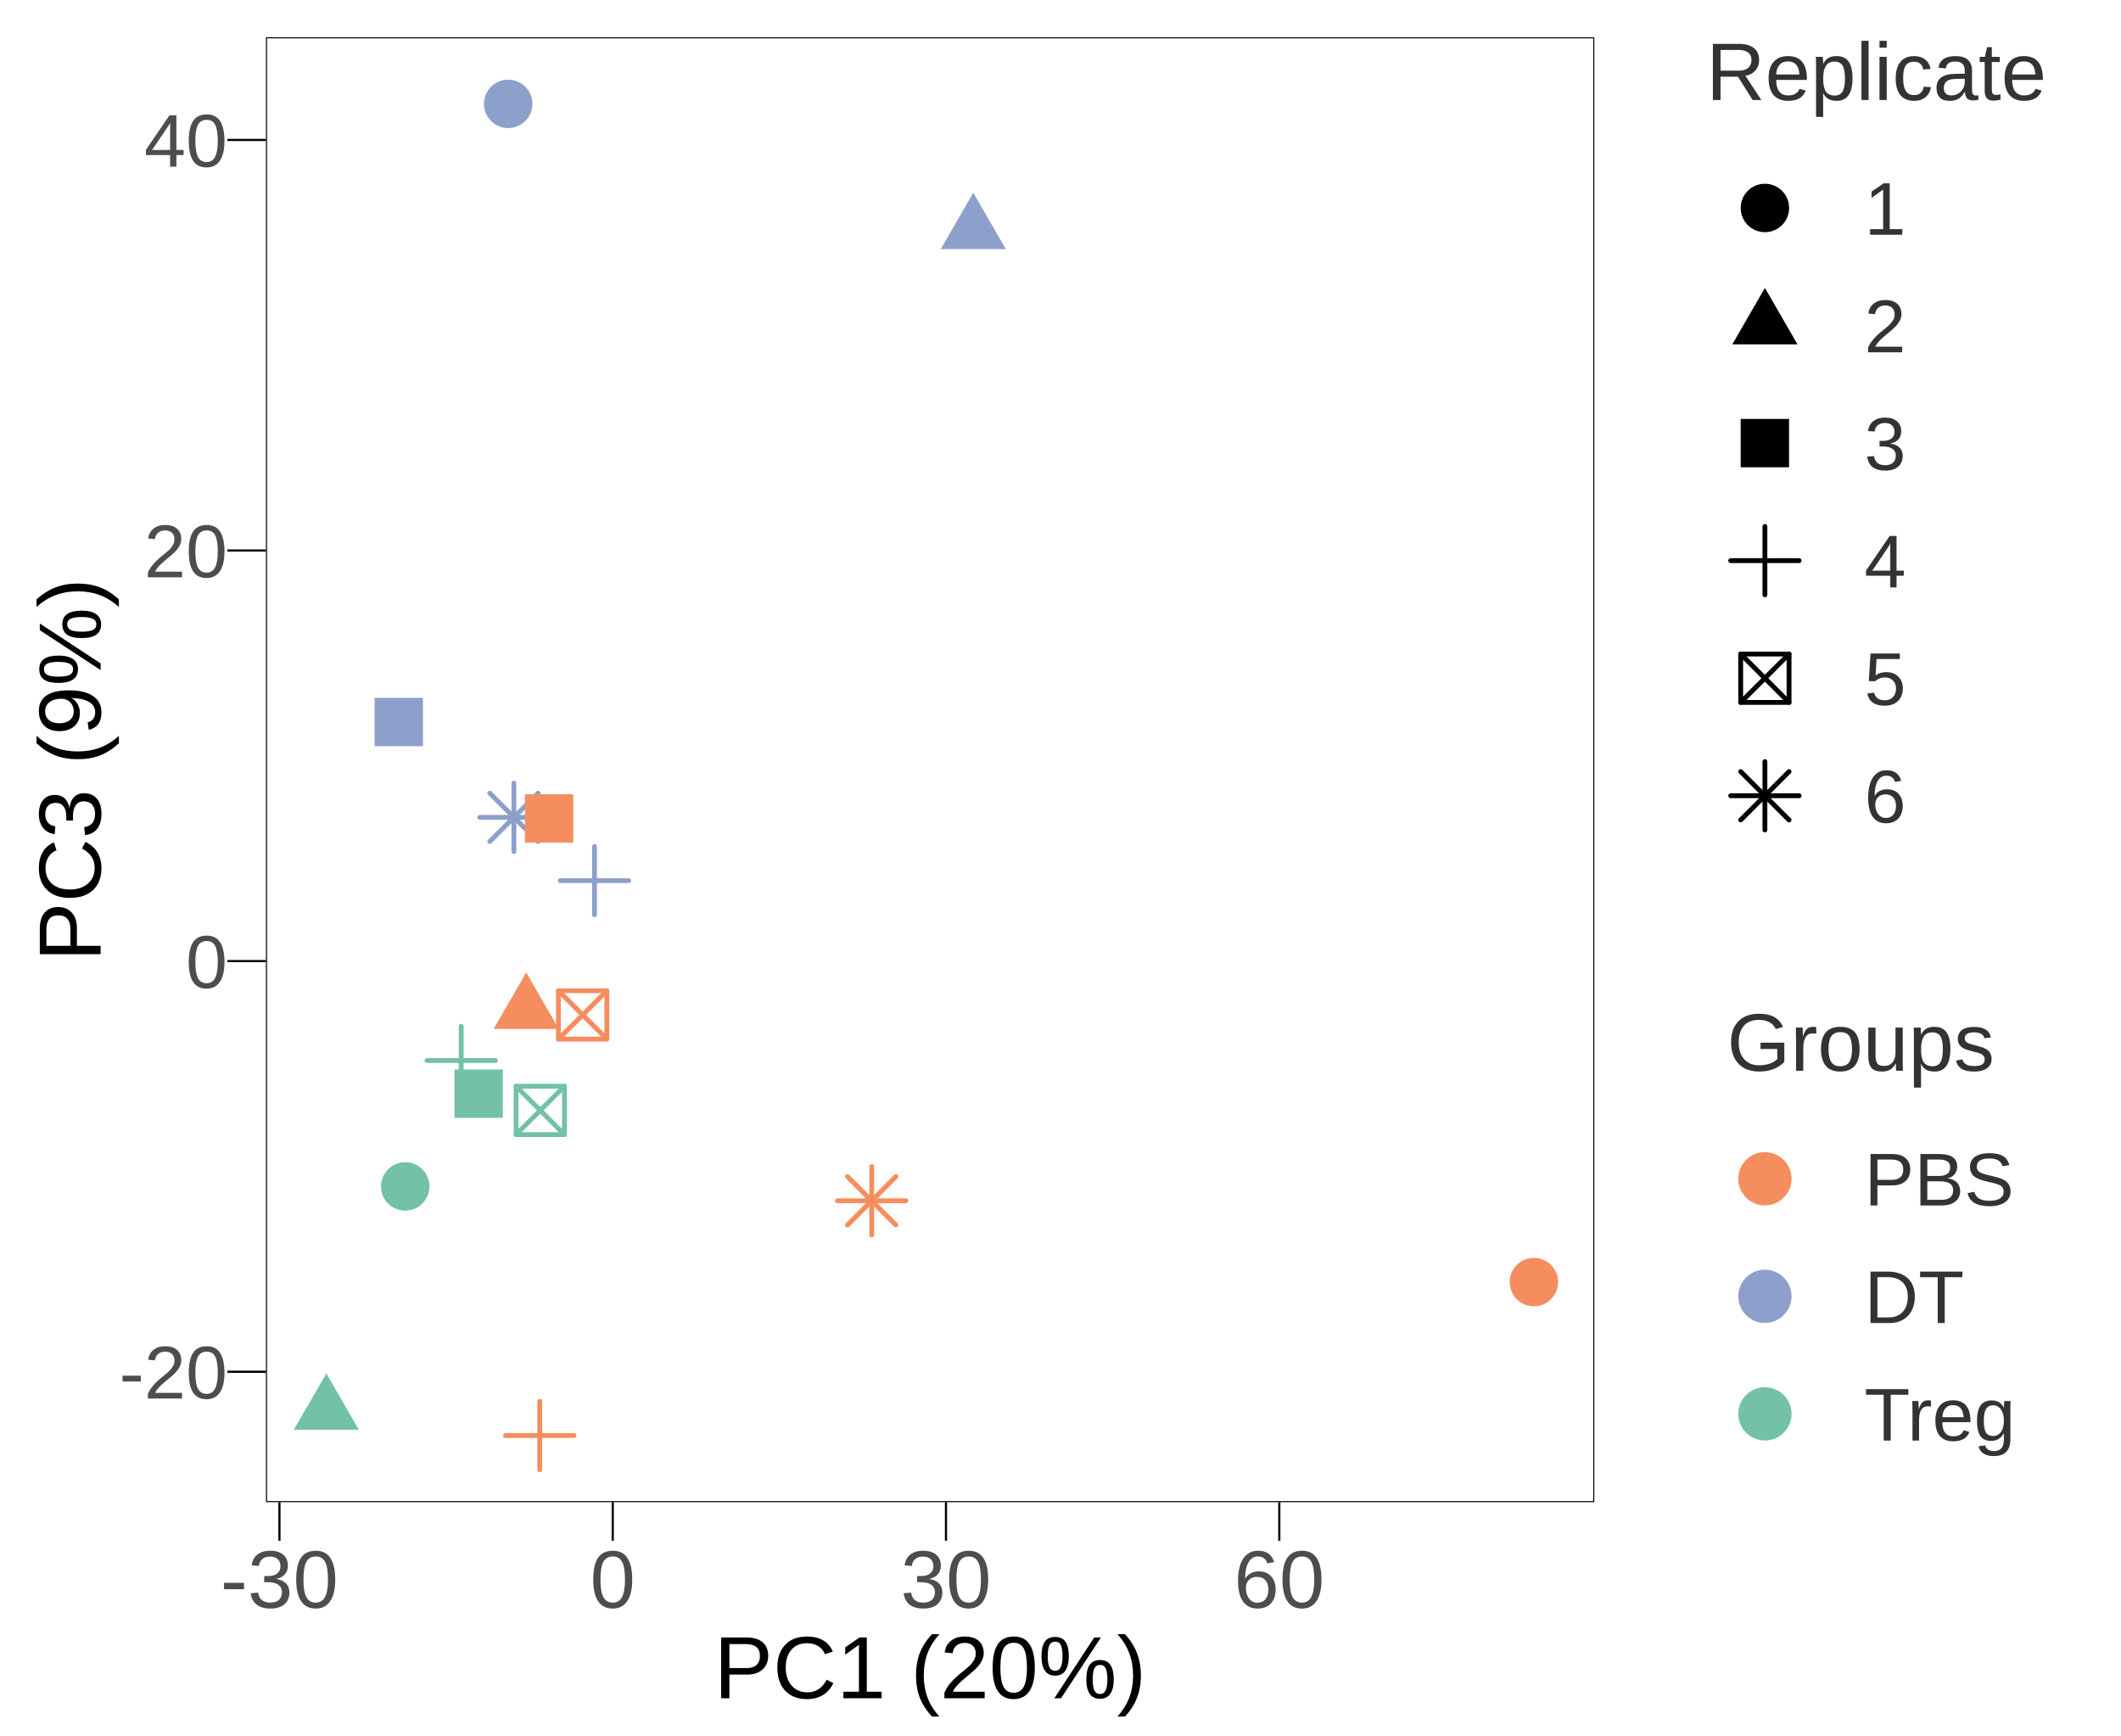
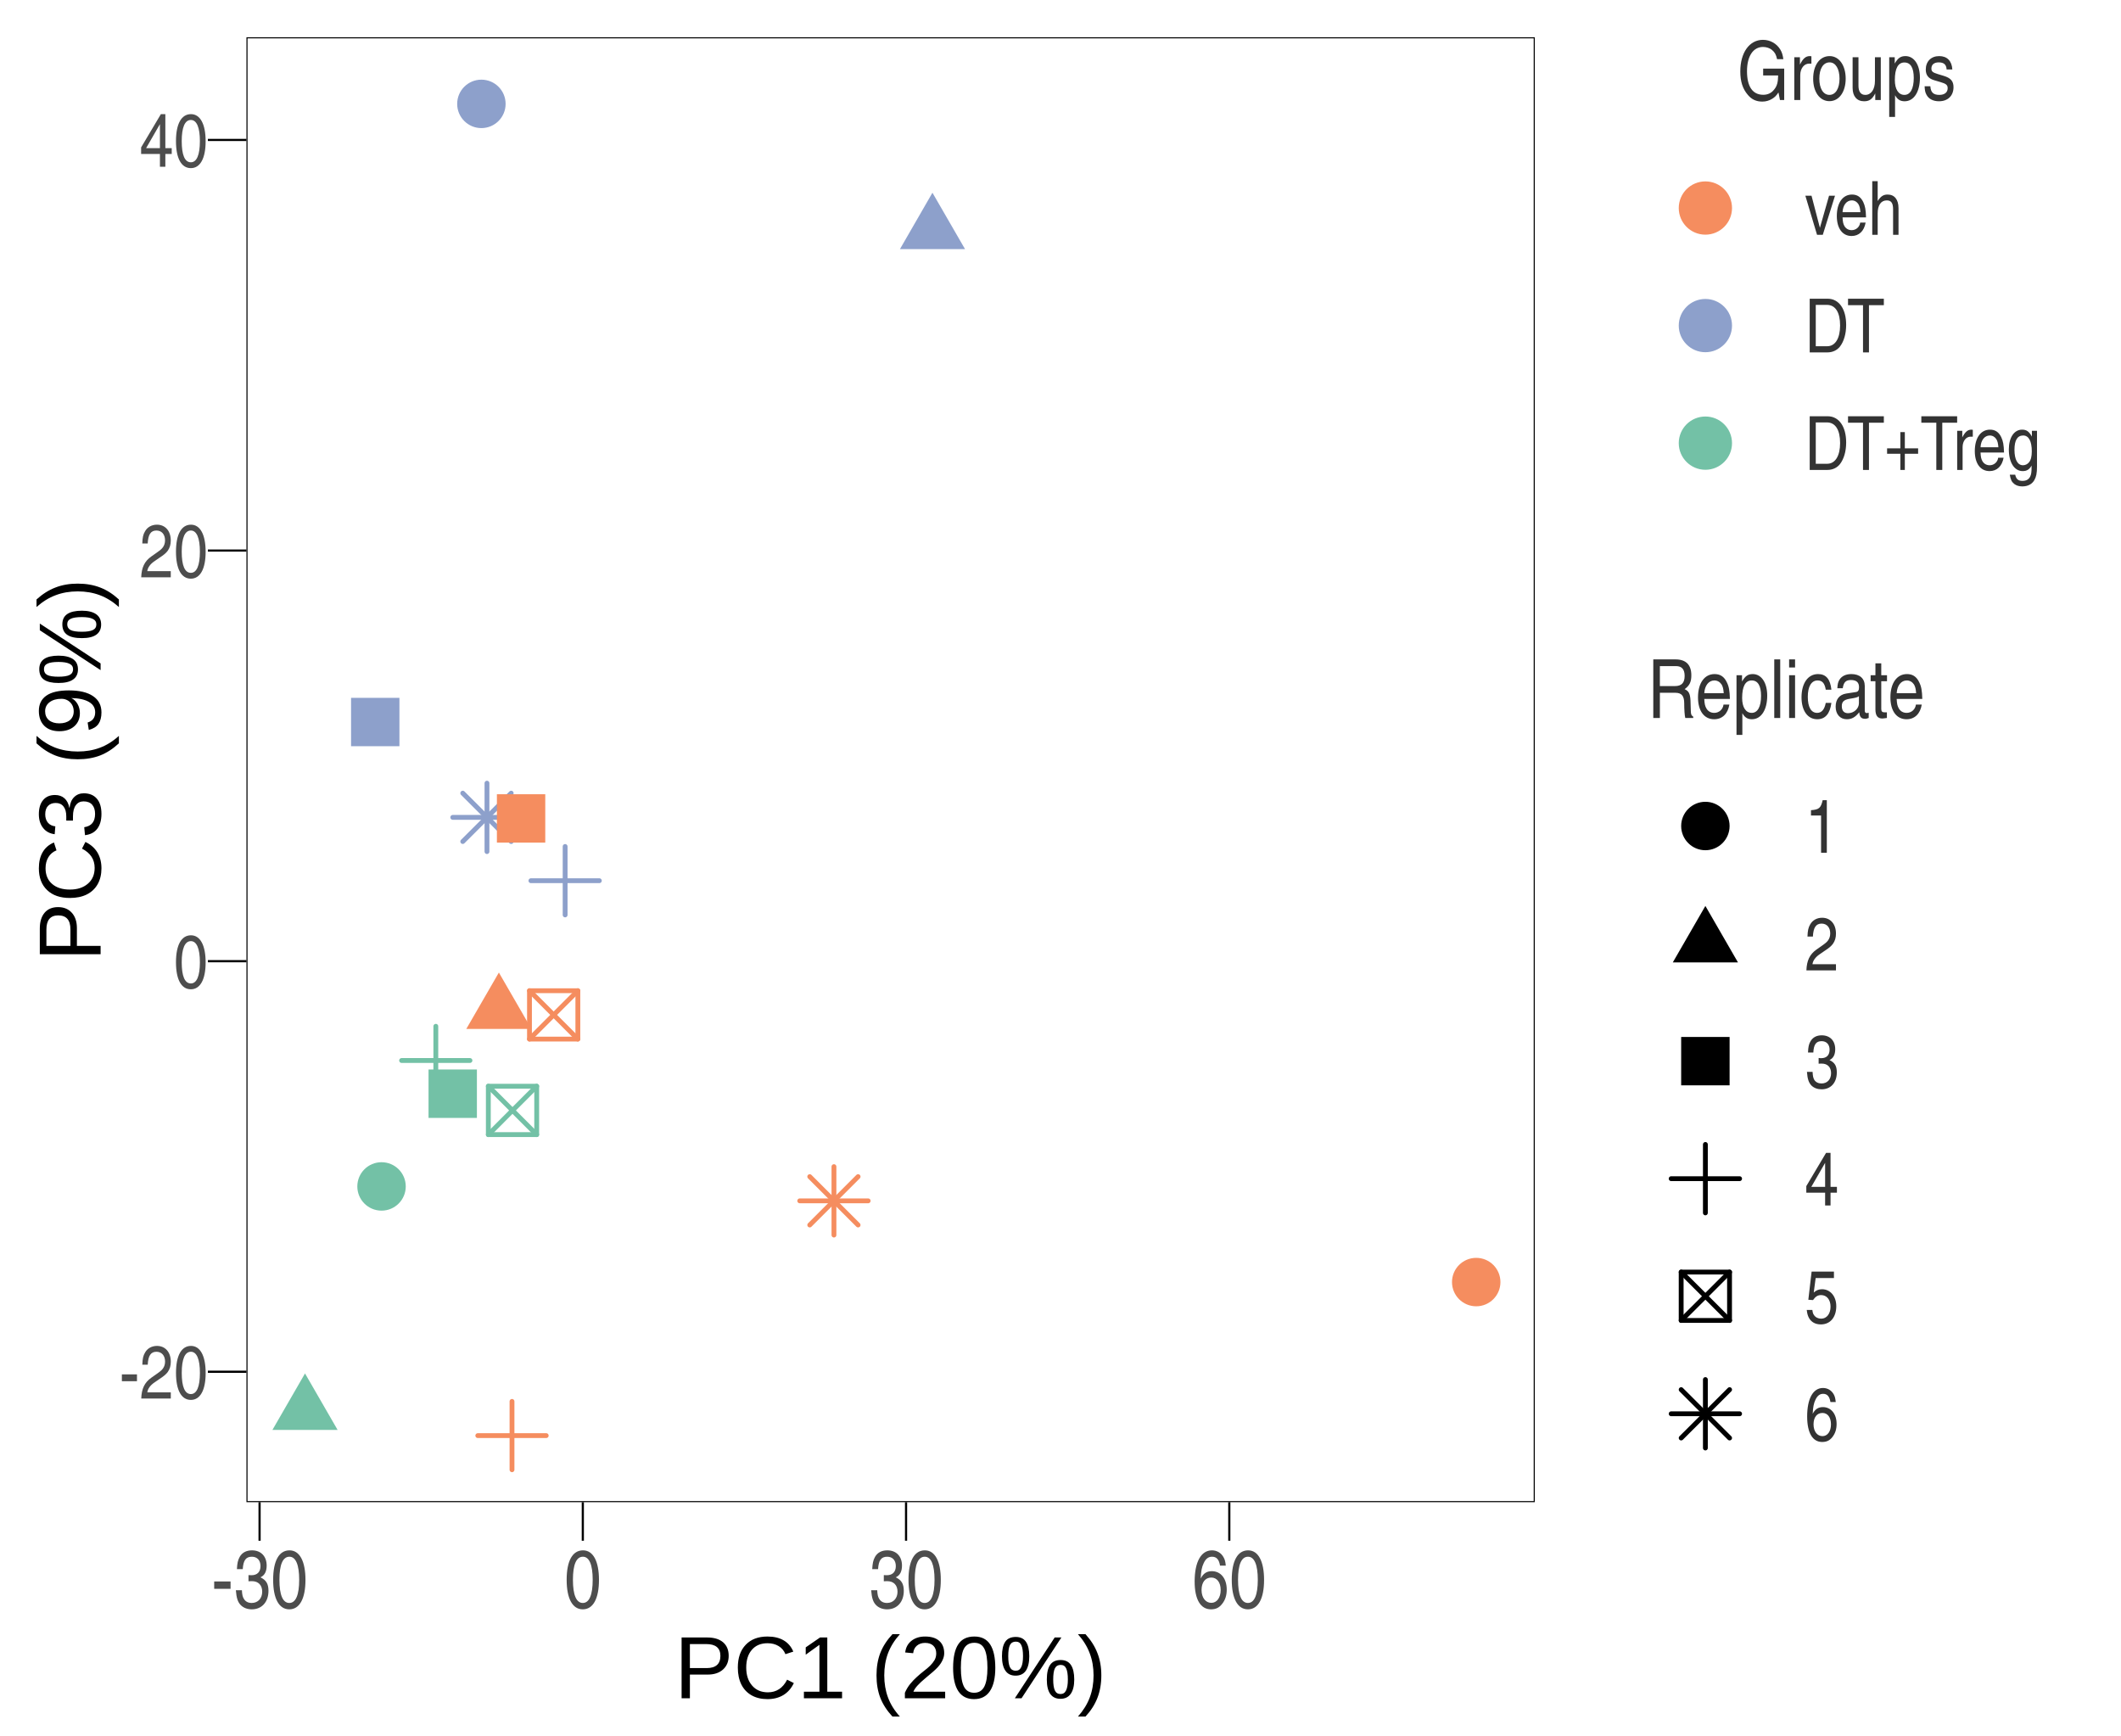
<svg xmlns="http://www.w3.org/2000/svg" class="svglite" width="311.81pt" height="255.12pt" viewBox="0 0 311.81 255.12">
  <defs>
    <style type="text/css">
    .svglite line, .svglite polyline, .svglite polygon, .svglite path, .svglite rect, .svglite circle {
      fill: none;
      stroke: #000000;
      stroke-linecap: round;
      stroke-linejoin: round;
      stroke-miterlimit: 10.00;
    }
    .svglite text {
      white-space: pre;
    }
  </style>
  </defs>
  <rect width="100%" height="100%" style="stroke: none; fill: none;" />
  <defs>
    <clipPath id="cpMC4wMHwzMTEuODF8MC4wMHwyNTUuMTI=">
      <rect x="0.00" y="0.00" width="311.81" height="255.12" />
    </clipPath>
  </defs>
  <g clip-path="url(#cpMC4wMHwzMTEuODF8MC4wMHwyNTUuMTI=)">
</g>
  <defs>
-     <clipPath id="cpMzkuMTB8MjM0LjM4fDUuNDh8MjIwLjgx">
-       <rect x="39.10" y="5.48" width="195.28" height="215.33" />
+     <clipPath id="cpMzYuMjN8MjI1LjYzfDUuNDh8MjIwLjgx">
+       <rect x="36.23" y="5.48" width="189.40" height="215.33" />
    </clipPath>
  </defs>
-   <g clip-path="url(#cpMzkuMTB8MjM0LjM4fDUuNDh8MjIwLjgx)">
-     <circle cx="74.71" cy="15.27" r="3.56" style="stroke-width: 0.71; stroke: none; fill: #8DA0CB;" />
-     <polygon points="143.08,28.33 147.87,36.62 138.30,36.62 " style="stroke-width: 0.71; stroke: none; fill: #8DA0CB;" />
-     <polygon points="55.07,109.69 62.18,109.69 62.18,102.58 55.07,102.58 " style="stroke-width: 0.71; stroke: none; fill: #8DA0CB;" />
-     <line x1="82.37" y1="129.45" x2="92.43" y2="129.45" style="stroke-width: 0.71; stroke: #8DA0CB;" />
-     <line x1="87.40" y1="134.48" x2="87.40" y2="124.43" style="stroke-width: 0.71; stroke: #8DA0CB;" />
-     <line x1="72.00" y1="123.70" x2="79.11" y2="116.59" style="stroke-width: 0.71; stroke: #8DA0CB;" />
-     <line x1="72.00" y1="116.59" x2="79.11" y2="123.70" style="stroke-width: 0.71; stroke: #8DA0CB;" />
-     <line x1="70.53" y1="120.15" x2="80.58" y2="120.15" style="stroke-width: 0.71; stroke: #8DA0CB;" />
-     <line x1="75.55" y1="125.17" x2="75.55" y2="115.12" style="stroke-width: 0.71; stroke: #8DA0CB;" />
-     <circle cx="225.50" cy="188.46" r="3.56" style="stroke-width: 0.71; stroke: none; fill: #F58D5F;" />
-     <polygon points="77.36,142.95 82.15,151.25 72.57,151.25 " style="stroke-width: 0.71; stroke: none; fill: #F58D5F;" />
-     <polygon points="77.17,123.86 84.28,123.86 84.28,116.75 77.17,116.75 " style="stroke-width: 0.71; stroke: none; fill: #F58D5F;" />
-     <line x1="74.32" y1="211.02" x2="84.38" y2="211.02" style="stroke-width: 0.71; stroke: #F58D5F;" />
-     <line x1="79.35" y1="216.05" x2="79.35" y2="205.99" style="stroke-width: 0.71; stroke: #F58D5F;" />
-     <rect x="82.10" y="145.63" width="7.11" height="7.11" style="stroke-width: 0.71; stroke: #F58D5F;" />
-     <line x1="82.10" y1="152.74" x2="89.22" y2="145.63" style="stroke-width: 0.71; stroke: #F58D5F;" />
-     <line x1="82.10" y1="145.63" x2="89.22" y2="152.74" style="stroke-width: 0.71; stroke: #F58D5F;" />
-     <line x1="124.59" y1="180.07" x2="131.70" y2="172.96" style="stroke-width: 0.71; stroke: #F58D5F;" />
-     <line x1="124.59" y1="172.96" x2="131.70" y2="180.07" style="stroke-width: 0.71; stroke: #F58D5F;" />
-     <line x1="123.12" y1="176.51" x2="133.17" y2="176.51" style="stroke-width: 0.71; stroke: #F58D5F;" />
-     <line x1="128.15" y1="181.54" x2="128.15" y2="171.49" style="stroke-width: 0.71; stroke: #F58D5F;" />
-     <circle cx="59.57" cy="174.40" r="3.56" style="stroke-width: 0.71; stroke: none; fill: #73C1A6;" />
-     <polygon points="47.98,201.89 52.76,210.18 43.19,210.18 " style="stroke-width: 0.71; stroke: none; fill: #73C1A6;" />
-     <polygon points="66.81,164.32 73.92,164.32 73.92,157.21 66.81,157.21 " style="stroke-width: 0.71; stroke: none; fill: #73C1A6;" />
-     <line x1="62.77" y1="155.89" x2="72.82" y2="155.89" style="stroke-width: 0.71; stroke: #73C1A6;" />
-     <line x1="67.80" y1="160.91" x2="67.80" y2="150.86" style="stroke-width: 0.71; stroke: #73C1A6;" />
-     <rect x="75.87" y="159.67" width="7.11" height="7.11" style="stroke-width: 0.71; stroke: #73C1A6;" />
-     <line x1="75.87" y1="166.78" x2="82.98" y2="159.67" style="stroke-width: 0.71; stroke: #73C1A6;" />
-     <line x1="75.87" y1="159.67" x2="82.98" y2="166.78" style="stroke-width: 0.71; stroke: #73C1A6;" />
-     <rect x="39.10" y="5.48" width="195.28" height="215.33" style="stroke-width: 0.32;" />
+   <g clip-path="url(#cpMzYuMjN8MjI1LjYzfDUuNDh8MjIwLjgx)">
+     <circle cx="70.77" cy="15.27" r="3.56" style="stroke-width: 0.71; stroke: none; fill: #8DA0CB;" />
+     <polygon points="137.08,28.33 141.87,36.62 132.30,36.62 " style="stroke-width: 0.71; stroke: none; fill: #8DA0CB;" />
+     <polygon points="51.61,109.69 58.72,109.69 58.72,102.58 51.61,102.58 " style="stroke-width: 0.71; stroke: none; fill: #8DA0CB;" />
+     <line x1="78.05" y1="129.46" x2="88.11" y2="129.46" style="stroke-width: 0.71; stroke: #8DA0CB;" />
+     <line x1="83.08" y1="134.49" x2="83.08" y2="124.43" style="stroke-width: 0.71; stroke: #8DA0CB;" />
+     <line x1="68.03" y1="123.70" x2="75.15" y2="116.59" style="stroke-width: 0.71; stroke: #8DA0CB;" />
+     <line x1="68.03" y1="116.59" x2="75.15" y2="123.70" style="stroke-width: 0.71; stroke: #8DA0CB;" />
+     <line x1="66.56" y1="120.15" x2="76.62" y2="120.15" style="stroke-width: 0.71; stroke: #8DA0CB;" />
+     <line x1="71.59" y1="125.18" x2="71.59" y2="115.12" style="stroke-width: 0.71; stroke: #8DA0CB;" />
+     <circle cx="217.02" cy="188.46" r="3.56" style="stroke-width: 0.71; stroke: none; fill: #F58D5F;" />
+     <polygon points="73.34,142.96 78.13,151.25 68.55,151.25 " style="stroke-width: 0.71; stroke: none; fill: #F58D5F;" />
+     <polygon points="73.05,123.86 80.16,123.86 80.16,116.75 73.05,116.75 " style="stroke-width: 0.71; stroke: none; fill: #F58D5F;" />
+     <line x1="70.24" y1="211.03" x2="80.30" y2="211.03" style="stroke-width: 0.71; stroke: #F58D5F;" />
+     <line x1="75.27" y1="216.05" x2="75.27" y2="206.00" style="stroke-width: 0.71; stroke: #F58D5F;" />
+     <rect x="77.84" y="145.63" width="7.11" height="7.11" style="stroke-width: 0.71; stroke: #F58D5F;" />
+     <line x1="77.84" y1="152.74" x2="84.95" y2="145.63" style="stroke-width: 0.71; stroke: #F58D5F;" />
+     <line x1="77.84" y1="145.63" x2="84.95" y2="152.74" style="stroke-width: 0.71; stroke: #F58D5F;" />
+     <line x1="119.04" y1="180.07" x2="126.15" y2="172.96" style="stroke-width: 0.71; stroke: #F58D5F;" />
+     <line x1="119.04" y1="172.96" x2="126.15" y2="180.07" style="stroke-width: 0.71; stroke: #F58D5F;" />
+     <line x1="117.57" y1="176.52" x2="127.63" y2="176.52" style="stroke-width: 0.71; stroke: #F58D5F;" />
+     <line x1="122.60" y1="181.55" x2="122.60" y2="171.49" style="stroke-width: 0.71; stroke: #F58D5F;" />
+     <circle cx="56.09" cy="174.40" r="3.56" style="stroke-width: 0.71; stroke: none; fill: #73C1A6;" />
+     <polygon points="44.84,201.89 49.63,210.19 40.05,210.19 " style="stroke-width: 0.71; stroke: none; fill: #73C1A6;" />
+     <polygon points="63.00,164.33 70.11,164.33 70.11,157.21 63.00,157.21 " style="stroke-width: 0.71; stroke: none; fill: #73C1A6;" />
+     <line x1="59.04" y1="155.89" x2="69.09" y2="155.89" style="stroke-width: 0.71; stroke: #73C1A6;" />
+     <line x1="64.07" y1="160.92" x2="64.07" y2="150.86" style="stroke-width: 0.71; stroke: #73C1A6;" />
+     <rect x="71.79" y="159.67" width="7.11" height="7.11" style="stroke-width: 0.71; stroke: #73C1A6;" />
+     <line x1="71.79" y1="166.79" x2="78.90" y2="159.67" style="stroke-width: 0.71; stroke: #73C1A6;" />
+     <line x1="71.79" y1="159.67" x2="78.90" y2="166.79" style="stroke-width: 0.71; stroke: #73C1A6;" />
+     <rect x="36.23" y="5.48" width="189.40" height="215.33" style="stroke-width: 0.32;" />
  </g>
  <g clip-path="url(#cpMC4wMHwzMTEuODF8MC4wMHwyNTUuMTI=)">
-     <text x="33.43" y="205.58" text-anchor="end" style="font-size: 11.00px;fill: #4D4D4D; font-family: &quot;Arial&quot;;" textLength="15.90px" lengthAdjust="spacingAndGlyphs">-20</text>
-     <text x="33.43" y="145.22" text-anchor="end" style="font-size: 11.00px;fill: #4D4D4D; font-family: &quot;Arial&quot;;" textLength="6.12px" lengthAdjust="spacingAndGlyphs">0</text>
-     <text x="33.43" y="84.86" text-anchor="end" style="font-size: 11.00px;fill: #4D4D4D; font-family: &quot;Arial&quot;;" textLength="12.24px" lengthAdjust="spacingAndGlyphs">20</text>
-     <text x="33.43" y="24.51" text-anchor="end" style="font-size: 11.00px;fill: #4D4D4D; font-family: &quot;Arial&quot;;" textLength="12.24px" lengthAdjust="spacingAndGlyphs">40</text>
-     <polyline points="33.43,201.64 39.10,201.64 " style="stroke-width: 0.32; stroke-linecap: butt;" />
-     <polyline points="33.43,141.28 39.10,141.28 " style="stroke-width: 0.32; stroke-linecap: butt;" />
-     <polyline points="33.43,80.92 39.10,80.92 " style="stroke-width: 0.32; stroke-linecap: butt;" />
-     <polyline points="33.43,20.57 39.10,20.57 " style="stroke-width: 0.32; stroke-linecap: butt;" />
-     <polyline points="41.08,226.48 41.08,220.81 " style="stroke-width: 0.32; stroke-linecap: butt;" />
-     <polyline points="90.08,226.48 90.08,220.81 " style="stroke-width: 0.32; stroke-linecap: butt;" />
-     <polyline points="139.07,226.48 139.07,220.81 " style="stroke-width: 0.32; stroke-linecap: butt;" />
-     <polyline points="188.07,226.48 188.07,220.81 " style="stroke-width: 0.32; stroke-linecap: butt;" />
-     <text x="41.08" y="236.33" text-anchor="middle" style="font-size: 12.00px;fill: #4D4D4D; font-family: &quot;Arial&quot;;" textLength="17.34px" lengthAdjust="spacingAndGlyphs">-30</text>
-     <text x="90.08" y="236.33" text-anchor="middle" style="font-size: 12.00px;fill: #4D4D4D; font-family: &quot;Arial&quot;;" textLength="6.67px" lengthAdjust="spacingAndGlyphs">0</text>
-     <text x="139.07" y="236.33" text-anchor="middle" style="font-size: 12.00px;fill: #4D4D4D; font-family: &quot;Arial&quot;;" textLength="13.35px" lengthAdjust="spacingAndGlyphs">30</text>
-     <text x="188.07" y="236.33" text-anchor="middle" style="font-size: 12.00px;fill: #4D4D4D; font-family: &quot;Arial&quot;;" textLength="13.35px" lengthAdjust="spacingAndGlyphs">60</text>
-     <text x="136.74" y="249.64" text-anchor="middle" style="font-size: 13.00px; font-family: &quot;Arial&quot;;" textLength="63.58px" lengthAdjust="spacingAndGlyphs">PC1 (20%)</text>
-     <text transform="translate(14.79,113.14) rotate(-90)" text-anchor="middle" style="font-size: 13.00px; font-family: &quot;Arial&quot;;" textLength="56.35px" lengthAdjust="spacingAndGlyphs">PC3 (9%)</text>
-     <text x="275.84" y="14.70" text-anchor="middle" style="font-size: 12.00px;fill: #333333; font-family: &quot;Arial&quot;;" textLength="50.03px" lengthAdjust="spacingAndGlyphs">Replicate</text>
-     <circle cx="259.46" cy="30.57" r="3.56" style="stroke-width: 0.71; stroke: none; fill: #000000;" />
-     <polygon points="259.46,42.32 264.25,50.62 254.67,50.62 " style="stroke-width: 0.71; stroke: none; fill: #000000;" />
-     <polygon points="255.90,68.69 263.01,68.69 263.01,61.58 255.90,61.58 " style="stroke-width: 0.71; stroke: none; fill: #000000;" />
-     <line x1="254.43" y1="82.41" x2="264.49" y2="82.41" style="stroke-width: 0.71;" />
-     <line x1="259.46" y1="87.44" x2="259.46" y2="77.39" style="stroke-width: 0.71;" />
-     <rect x="255.90" y="96.14" width="7.11" height="7.11" style="stroke-width: 0.71;" />
-     <line x1="255.90" y1="103.25" x2="263.01" y2="96.14" style="stroke-width: 0.71;" />
-     <line x1="255.90" y1="96.14" x2="263.01" y2="103.25" style="stroke-width: 0.71;" />
-     <line x1="255.90" y1="120.53" x2="263.01" y2="113.42" style="stroke-width: 0.71;" />
-     <line x1="255.90" y1="113.42" x2="263.01" y2="120.53" style="stroke-width: 0.71;" />
-     <line x1="254.43" y1="116.97" x2="264.49" y2="116.97" style="stroke-width: 0.71;" />
-     <line x1="259.46" y1="122.00" x2="259.46" y2="111.95" style="stroke-width: 0.71;" />
-     <text x="274.08" y="34.51" style="font-size: 11.00px;fill: #333333; font-family: &quot;Arial&quot;;" textLength="6.12px" lengthAdjust="spacingAndGlyphs">1</text>
-     <text x="274.08" y="51.79" style="font-size: 11.00px;fill: #333333; font-family: &quot;Arial&quot;;" textLength="6.12px" lengthAdjust="spacingAndGlyphs">2</text>
-     <text x="274.08" y="69.07" style="font-size: 11.00px;fill: #333333; font-family: &quot;Arial&quot;;" textLength="6.12px" lengthAdjust="spacingAndGlyphs">3</text>
-     <text x="274.08" y="86.35" style="font-size: 11.00px;fill: #333333; font-family: &quot;Arial&quot;;" textLength="6.12px" lengthAdjust="spacingAndGlyphs">4</text>
-     <text x="274.08" y="103.63" style="font-size: 11.00px;fill: #333333; font-family: &quot;Arial&quot;;" textLength="6.12px" lengthAdjust="spacingAndGlyphs">5</text>
-     <text x="274.08" y="120.91" style="font-size: 11.00px;fill: #333333; font-family: &quot;Arial&quot;;" textLength="6.12px" lengthAdjust="spacingAndGlyphs">6</text>
-     <text x="273.55" y="157.39" text-anchor="middle" style="font-size: 12.00px;fill: #333333; font-family: &quot;Arial&quot;;" textLength="39.36px" lengthAdjust="spacingAndGlyphs">Groups</text>
-     <circle cx="259.46" cy="173.27" r="3.56" style="stroke-width: 0.71; stroke: #F58D5F; fill: #F58D5F;" />
-     <circle cx="259.46" cy="190.55" r="3.56" style="stroke-width: 0.71; stroke: #8DA0CB; fill: #8DA0CB;" />
-     <circle cx="259.46" cy="207.83" r="3.56" style="stroke-width: 0.71; stroke: #73C1A6; fill: #73C1A6;" />
-     <text x="274.08" y="177.20" style="font-size: 11.00px;fill: #333333; font-family: &quot;Arial&quot;;" textLength="22.01px" lengthAdjust="spacingAndGlyphs">PBS</text>
-     <text x="274.08" y="194.48" style="font-size: 11.00px;fill: #333333; font-family: &quot;Arial&quot;;" textLength="14.66px" lengthAdjust="spacingAndGlyphs">DT</text>
-     <text x="274.08" y="211.76" style="font-size: 11.00px;fill: #333333; font-family: &quot;Arial&quot;;" textLength="22.21px" lengthAdjust="spacingAndGlyphs">Treg</text>
+     <text x="30.56" y="205.58" text-anchor="end" style="font-size: 11.00px;fill: #4D4D4D; font-family: &quot;Arial Narrow&quot;;" textLength="13.04px" lengthAdjust="spacingAndGlyphs">-20</text>
+     <text x="30.56" y="145.22" text-anchor="end" style="font-size: 11.00px;fill: #4D4D4D; font-family: &quot;Arial Narrow&quot;;" textLength="5.02px" lengthAdjust="spacingAndGlyphs">0</text>
+     <text x="30.56" y="84.86" text-anchor="end" style="font-size: 11.00px;fill: #4D4D4D; font-family: &quot;Arial Narrow&quot;;" textLength="10.04px" lengthAdjust="spacingAndGlyphs">20</text>
+     <text x="30.56" y="24.51" text-anchor="end" style="font-size: 11.00px;fill: #4D4D4D; font-family: &quot;Arial Narrow&quot;;" textLength="10.04px" lengthAdjust="spacingAndGlyphs">40</text>
+     <polyline points="30.56,201.64 36.23,201.64 " style="stroke-width: 0.32; stroke-linecap: butt;" />
+     <polyline points="30.56,141.29 36.23,141.29 " style="stroke-width: 0.32; stroke-linecap: butt;" />
+     <polyline points="30.56,80.93 36.23,80.93 " style="stroke-width: 0.32; stroke-linecap: butt;" />
+     <polyline points="30.56,20.57 36.23,20.57 " style="stroke-width: 0.32; stroke-linecap: butt;" />
+     <polyline points="38.16,226.48 38.16,220.81 " style="stroke-width: 0.32; stroke-linecap: butt;" />
+     <polyline points="85.68,226.48 85.68,220.81 " style="stroke-width: 0.32; stroke-linecap: butt;" />
+     <polyline points="133.20,226.48 133.20,220.81 " style="stroke-width: 0.32; stroke-linecap: butt;" />
+     <polyline points="180.72,226.48 180.72,220.81 " style="stroke-width: 0.32; stroke-linecap: butt;" />
+     <text x="38.16" y="236.33" text-anchor="middle" style="font-size: 12.00px;fill: #4D4D4D; font-family: &quot;Arial Narrow&quot;;" textLength="14.22px" lengthAdjust="spacingAndGlyphs">-30</text>
+     <text x="85.68" y="236.33" text-anchor="middle" style="font-size: 12.00px;fill: #4D4D4D; font-family: &quot;Arial Narrow&quot;;" textLength="5.47px" lengthAdjust="spacingAndGlyphs">0</text>
+     <text x="133.20" y="236.33" text-anchor="middle" style="font-size: 12.00px;fill: #4D4D4D; font-family: &quot;Arial Narrow&quot;;" textLength="10.94px" lengthAdjust="spacingAndGlyphs">30</text>
+     <text x="180.72" y="236.33" text-anchor="middle" style="font-size: 12.00px;fill: #4D4D4D; font-family: &quot;Arial Narrow&quot;;" textLength="10.94px" lengthAdjust="spacingAndGlyphs">60</text>
+     <text x="130.93" y="249.64" text-anchor="middle" style="font-size: 13.00px; font-family: &quot;Arial&quot;;" textLength="63.58px" lengthAdjust="spacingAndGlyphs">PC1 (20%)</text>
+     <text transform="translate(14.79,113.15) rotate(-90)" text-anchor="middle" style="font-size: 13.00px; font-family: &quot;Arial&quot;;" textLength="56.35px" lengthAdjust="spacingAndGlyphs">PC3 (9%)</text>
+     <text x="271.46" y="14.70" text-anchor="middle" style="font-size: 12.00px;fill: #333333; font-family: &quot;Arial Narrow&quot;;" textLength="32.28px" lengthAdjust="spacingAndGlyphs">Groups</text>
+     <circle cx="250.71" cy="30.58" r="3.56" style="stroke-width: 0.71; stroke: #F58D5F; fill: #F58D5F;" />
+     <circle cx="250.71" cy="47.86" r="3.56" style="stroke-width: 0.71; stroke: #8DA0CB; fill: #8DA0CB;" />
+     <circle cx="250.71" cy="65.14" r="3.56" style="stroke-width: 0.71; stroke: #73C1A6; fill: #73C1A6;" />
+     <text x="265.33" y="34.52" style="font-size: 11.00px;fill: #333333; font-family: &quot;Arial Narrow&quot;;" textLength="14.55px" lengthAdjust="spacingAndGlyphs">veh</text>
+     <text x="265.33" y="51.80" style="font-size: 11.00px;fill: #333333; font-family: &quot;Arial Narrow&quot;;" textLength="12.02px" lengthAdjust="spacingAndGlyphs">DT</text>
+     <text x="265.33" y="69.08" style="font-size: 11.00px;fill: #333333; font-family: &quot;Arial Narrow&quot;;" textLength="35.52px" lengthAdjust="spacingAndGlyphs">DT+Treg</text>
+     <text x="262.59" y="105.54" text-anchor="middle" style="font-size: 12.00px;fill: #333333; font-family: &quot;Arial Narrow&quot;;" textLength="41.03px" lengthAdjust="spacingAndGlyphs">Replicate</text>
+     <circle cx="250.71" cy="121.42" r="3.56" style="stroke-width: 0.71; stroke: none; fill: #000000;" />
+     <polygon points="250.71,133.17 255.50,141.47 245.92,141.47 " style="stroke-width: 0.71; stroke: none; fill: #000000;" />
+     <polygon points="247.15,159.54 254.27,159.54 254.27,152.43 247.15,152.43 " style="stroke-width: 0.71; stroke: none; fill: #000000;" />
+     <line x1="245.68" y1="173.26" x2="255.74" y2="173.26" style="stroke-width: 0.71;" />
+     <line x1="250.71" y1="178.29" x2="250.71" y2="168.23" style="stroke-width: 0.71;" />
+     <rect x="247.15" y="186.99" width="7.11" height="7.11" style="stroke-width: 0.71;" />
+     <line x1="247.15" y1="194.10" x2="254.27" y2="186.99" style="stroke-width: 0.71;" />
+     <line x1="247.15" y1="186.99" x2="254.27" y2="194.10" style="stroke-width: 0.71;" />
+     <line x1="247.15" y1="211.38" x2="254.27" y2="204.27" style="stroke-width: 0.71;" />
+     <line x1="247.15" y1="204.27" x2="254.27" y2="211.38" style="stroke-width: 0.71;" />
+     <line x1="245.68" y1="207.82" x2="255.74" y2="207.82" style="stroke-width: 0.71;" />
+     <line x1="250.71" y1="212.85" x2="250.71" y2="202.79" style="stroke-width: 0.71;" />
+     <text x="265.33" y="125.36" style="font-size: 11.00px;fill: #333333; font-family: &quot;Arial Narrow&quot;;" textLength="5.02px" lengthAdjust="spacingAndGlyphs">1</text>
+     <text x="265.33" y="142.64" style="font-size: 11.00px;fill: #333333; font-family: &quot;Arial Narrow&quot;;" textLength="5.02px" lengthAdjust="spacingAndGlyphs">2</text>
+     <text x="265.33" y="159.92" style="font-size: 11.00px;fill: #333333; font-family: &quot;Arial Narrow&quot;;" textLength="5.02px" lengthAdjust="spacingAndGlyphs">3</text>
+     <text x="265.33" y="177.20" style="font-size: 11.00px;fill: #333333; font-family: &quot;Arial Narrow&quot;;" textLength="5.02px" lengthAdjust="spacingAndGlyphs">4</text>
+     <text x="265.33" y="194.48" style="font-size: 11.00px;fill: #333333; font-family: &quot;Arial Narrow&quot;;" textLength="5.02px" lengthAdjust="spacingAndGlyphs">5</text>
+     <text x="265.33" y="211.76" style="font-size: 11.00px;fill: #333333; font-family: &quot;Arial Narrow&quot;;" textLength="5.02px" lengthAdjust="spacingAndGlyphs">6</text>
  </g>
</svg>
